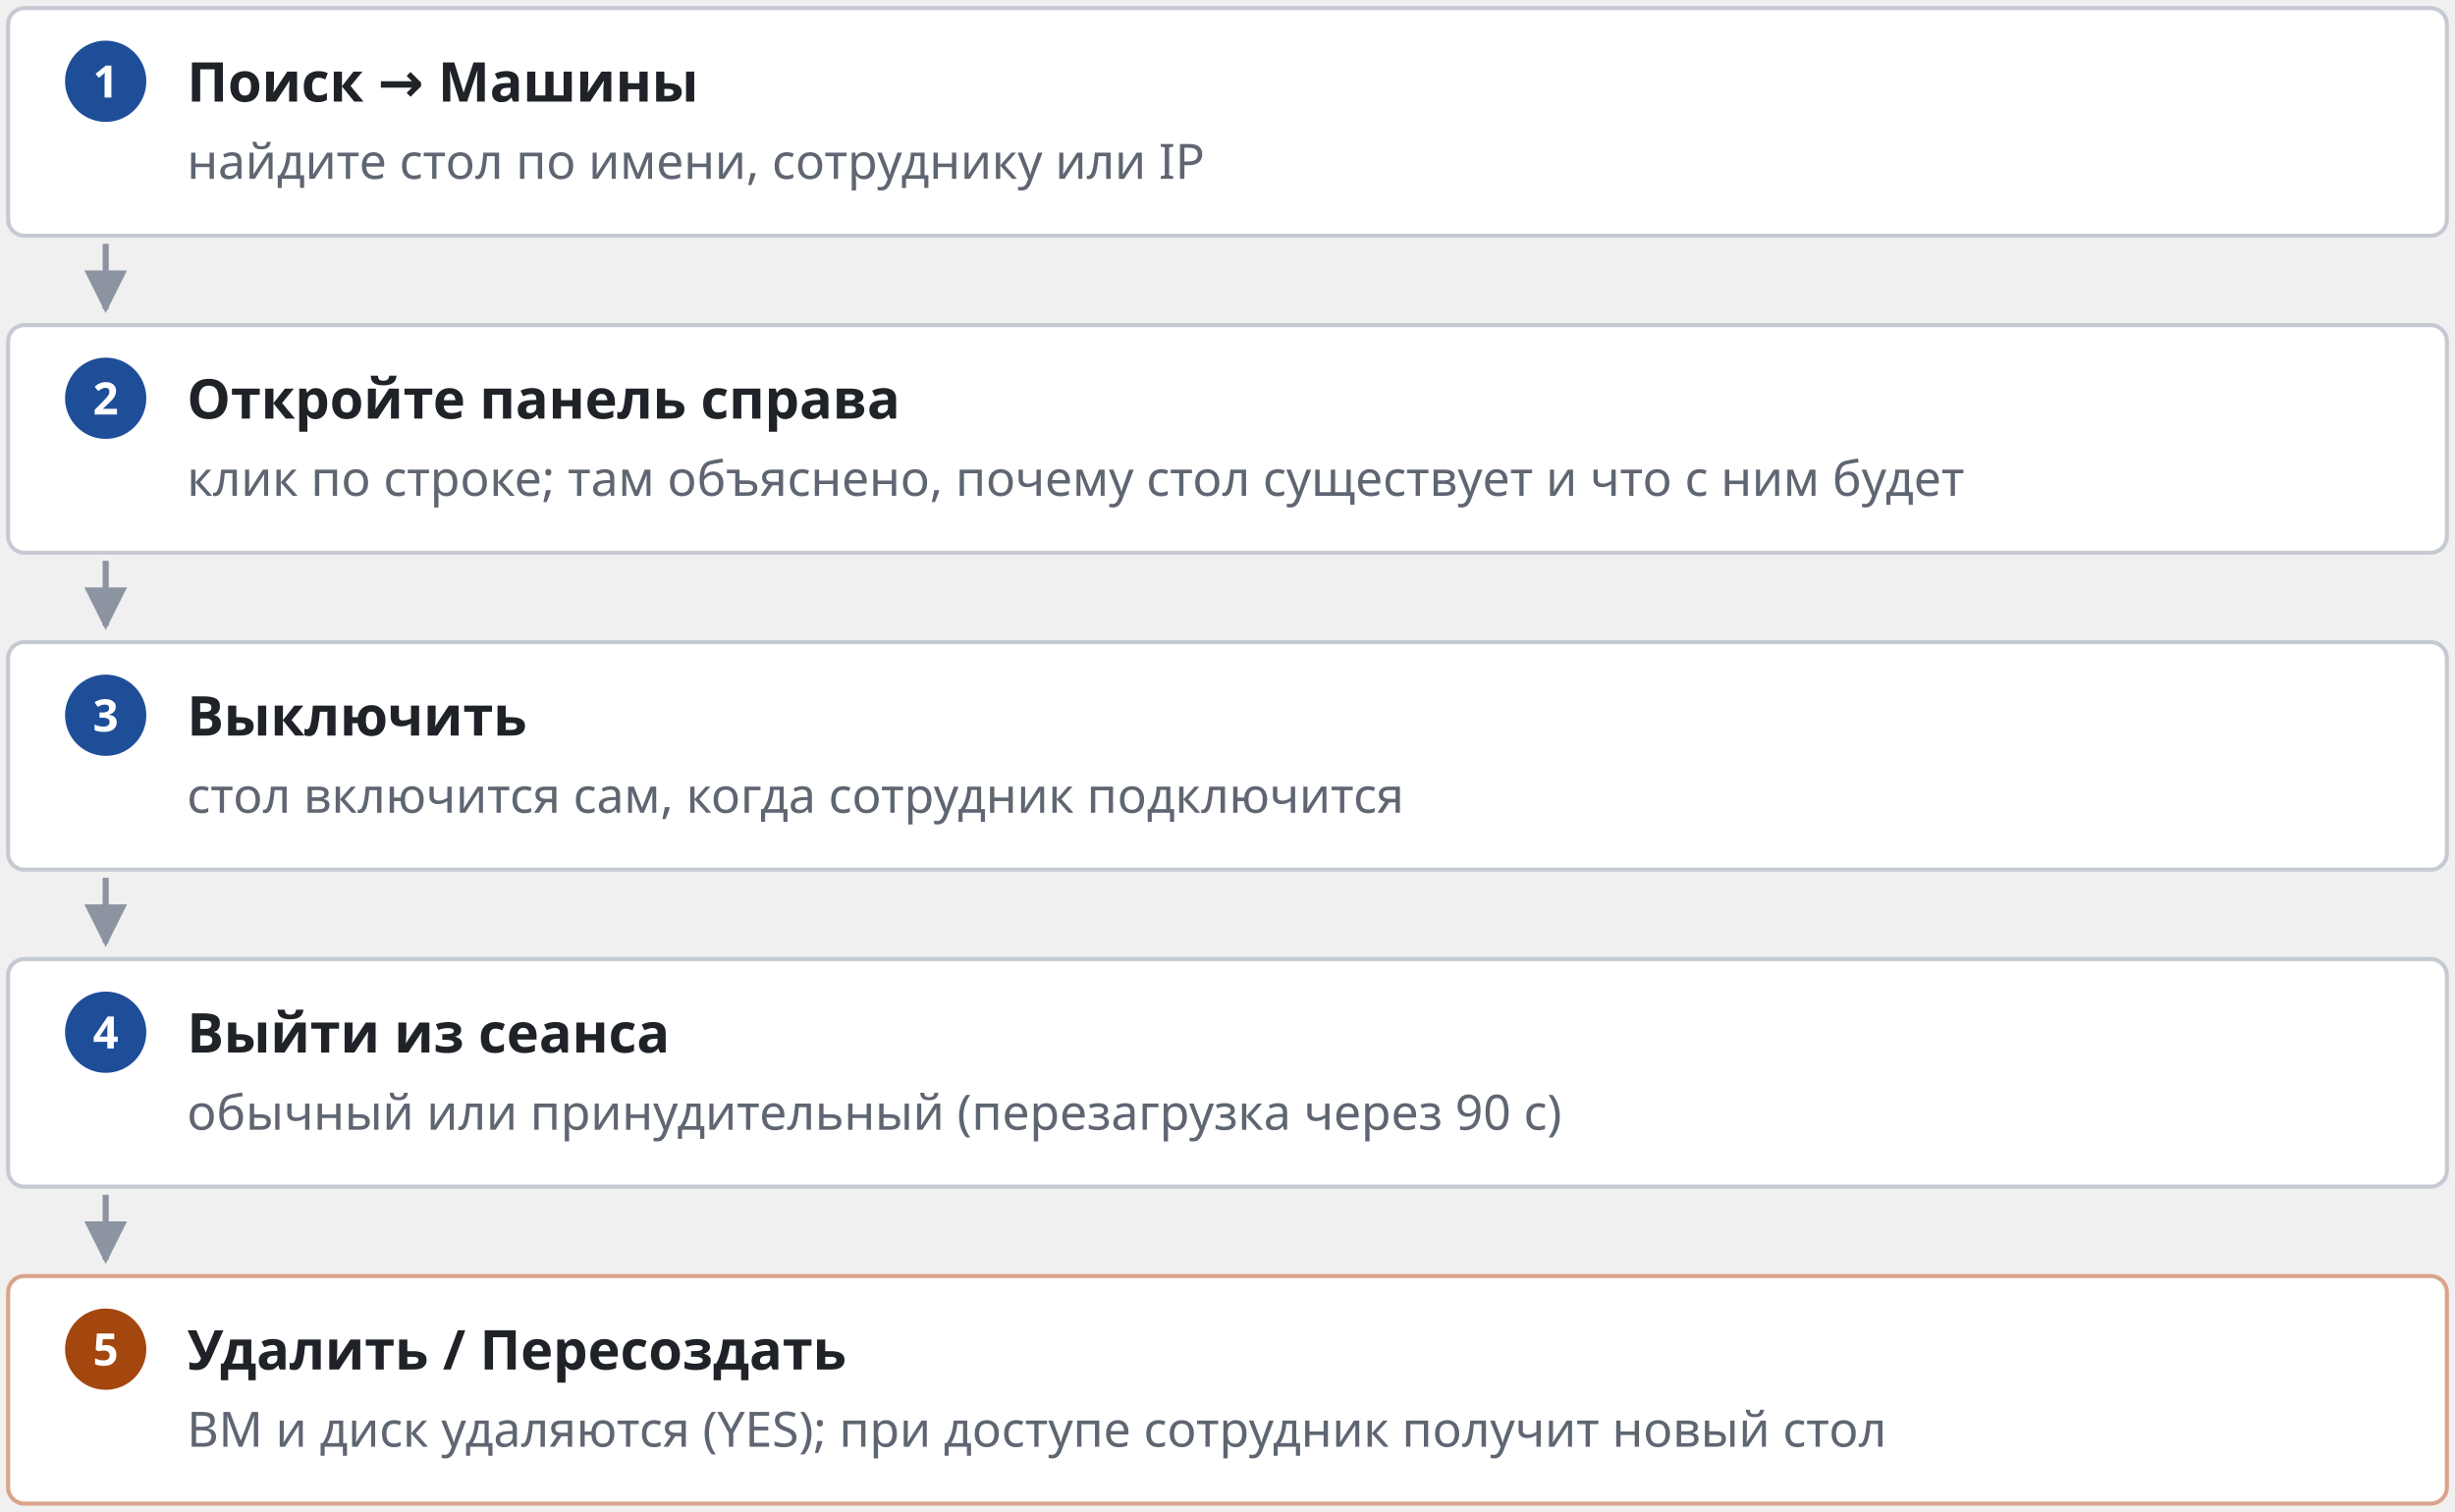
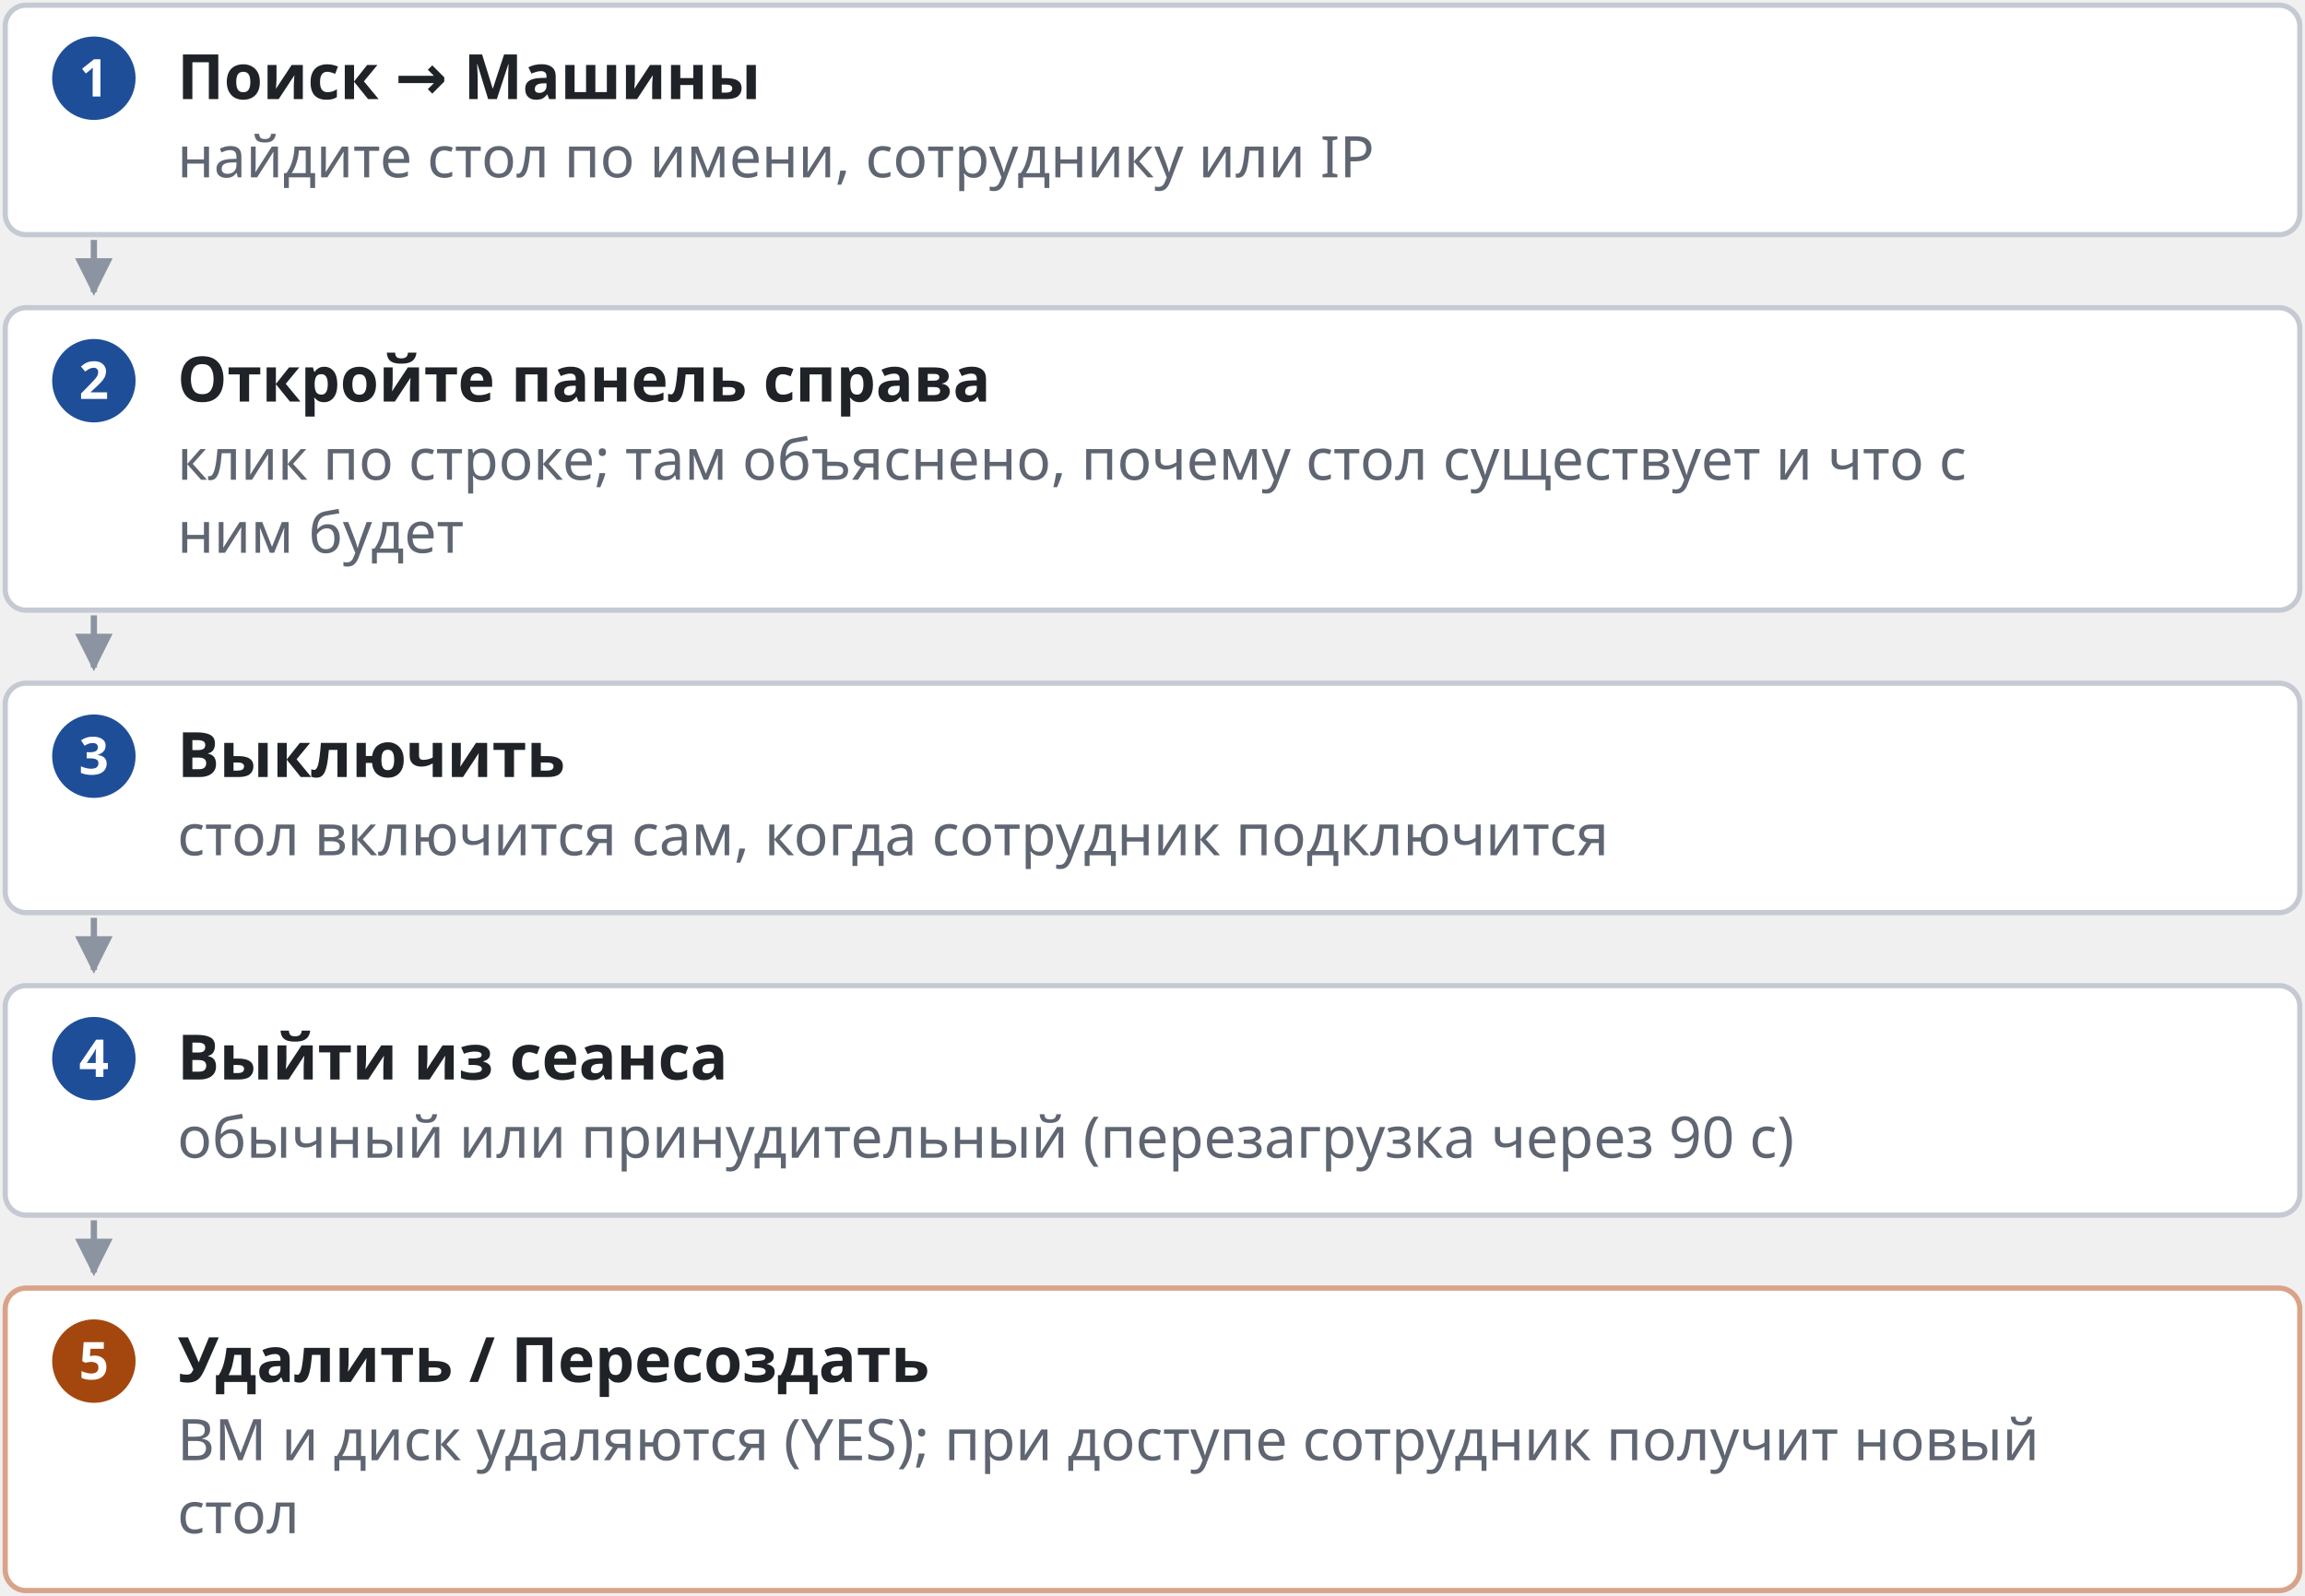
- <svg xmlns="http://www.w3.org/2000/svg" viewBox="0 0 604 372" width="100%" style="max-width:604px;font-family:IBM Plex Sans,sans-serif" role="img" aria-label="Схема: 5 шагов, они перечислены ниже">
+ <svg xmlns="http://www.w3.org/2000/svg" viewBox="0 0 442 306" width="442" height="306" style="max-width:100%;height:auto;font-family:IBM Plex Sans,sans-serif" role="img" aria-label="Схема: 5 шагов, они перечислены ниже">
  <defs>
-     <marker id="ha" viewBox="0 0 10 10" refX="9" refY="5" markerWidth="7" markerHeight="7" orient="auto">
+     <marker id="ha" viewBox="0 0 10 10" refX="9" refY="5" markerWidth="6" markerHeight="6" orient="auto">
      <path d="M0,0 L10,5 L0,10 z" fill="#8C94A1" />
    </marker>
  </defs>
-   <rect x="2" y="2" width="600" height="56" rx="4" fill="#FFFFFF" stroke="#C5CAD2" />
-   <circle cx="26" cy="20" r="10" fill="#1F4E99" />
-   <text x="26" y="24" font-size="11" font-weight="600" fill="#fff" text-anchor="middle">1</text>
-   <text x="46" y="25" font-size="13.5" font-weight="600" fill="#1F2328">Поиск → Машины</text>
-   <text x="46" y="44" font-size="12" fill="#5F6672">найдите стол по имени, сотруднику или IP</text>
-   <path d="M26 60 v16" stroke="#8C94A1" stroke-width="1.5" marker-end="url(#ha)" />
-   <rect x="2" y="80" width="600" height="56" rx="4" fill="#FFFFFF" stroke="#C5CAD2" />
-   <circle cx="26" cy="98" r="10" fill="#1F4E99" />
-   <text x="26" y="102" font-size="11" font-weight="600" fill="#fff" text-anchor="middle">2</text>
-   <text x="46" y="103" font-size="13.5" font-weight="600" fill="#1F2328">Откройте панель справа</text>
-   <text x="46" y="122" font-size="12" fill="#5F6672">клик по строке; там объяснено, почему стол существует и что с ним будет</text>
-   <path d="M26 138 v16" stroke="#8C94A1" stroke-width="1.5" marker-end="url(#ha)" />
-   <rect x="2" y="158" width="600" height="56" rx="4" fill="#FFFFFF" stroke="#C5CAD2" />
-   <circle cx="26" cy="176" r="10" fill="#1F4E99" />
-   <text x="26" y="180" font-size="11" font-weight="600" fill="#fff" text-anchor="middle">3</text>
-   <text x="46" y="181" font-size="13.5" font-weight="600" fill="#1F2328">Выключить</text>
-   <text x="46" y="200" font-size="12" fill="#5F6672">стол включится сам, когда сотрудник подключится</text>
-   <path d="M26 216 v16" stroke="#8C94A1" stroke-width="1.5" marker-end="url(#ha)" />
-   <rect x="2" y="236" width="600" height="56" rx="4" fill="#FFFFFF" stroke="#C5CAD2" />
-   <circle cx="26" cy="254" r="10" fill="#1F4E99" />
-   <text x="26" y="258" font-size="11" font-weight="600" fill="#fff" text-anchor="middle">4</text>
-   <text x="46" y="259" font-size="13.5" font-weight="600" fill="#1F2328">Выйти из сеанса</text>
-   <text x="46" y="278" font-size="12" fill="#5F6672">обычный или принудительный (перезагрузка через 90 с)</text>
-   <path d="M26 294 v16" stroke="#8C94A1" stroke-width="1.5" marker-end="url(#ha)" />
-   <rect x="2" y="314" width="600" height="56" rx="4" fill="#FFFFFF" stroke="#D9A38A" />
-   <circle cx="26" cy="332" r="10" fill="#A3470E" />
-   <text x="26" y="336" font-size="11" font-weight="600" fill="#fff" text-anchor="middle">5</text>
-   <text x="46" y="337" font-size="13.5" font-weight="600" fill="#1F2328">Удалить / Пересоздать</text>
-   <text x="46" y="356" font-size="12" fill="#5F6672">ВМ и диск удаляются (YES); при доступе сотрудник получит новый стол</text>
+   <rect x="1" y="1" width="440" height="44" rx="4" fill="#FFFFFF" stroke="#C5CAD2" />
+   <circle cx="18" cy="15" r="8" fill="#1F4E99" />
+   <text x="18" y="18.5" font-size="10" font-weight="600" fill="#fff" text-anchor="middle">1</text>
+   <text x="34" y="19" font-size="12" font-weight="600" fill="#1F2328">Поиск → Машины</text>
+   <text x="34" y="34" font-size="11" fill="#5F6672">найдите стол по имени, сотруднику или IP</text>
+   <path d="M18 46 v10" stroke="#8C94A1" stroke-width="1.2" marker-end="url(#ha)" />
+   <rect x="1" y="59" width="440" height="58" rx="4" fill="#FFFFFF" stroke="#C5CAD2" />
+   <circle cx="18" cy="73" r="8" fill="#1F4E99" />
+   <text x="18" y="76.5" font-size="10" font-weight="600" fill="#fff" text-anchor="middle">2</text>
+   <text x="34" y="77" font-size="12" font-weight="600" fill="#1F2328">Откройте панель справа</text>
+   <text x="34" y="92" font-size="11" fill="#5F6672">клик по строке; там объяснено, почему стол существует и что с</text>
+   <text x="34" y="106" font-size="11" fill="#5F6672">ним будет</text>
+   <path d="M18 118 v10" stroke="#8C94A1" stroke-width="1.2" marker-end="url(#ha)" />
+   <rect x="1" y="131" width="440" height="44" rx="4" fill="#FFFFFF" stroke="#C5CAD2" />
+   <circle cx="18" cy="145" r="8" fill="#1F4E99" />
+   <text x="18" y="148.5" font-size="10" font-weight="600" fill="#fff" text-anchor="middle">3</text>
+   <text x="34" y="149" font-size="12" font-weight="600" fill="#1F2328">Выключить</text>
+   <text x="34" y="164" font-size="11" fill="#5F6672">стол включится сам, когда сотрудник подключится</text>
+   <path d="M18 176 v10" stroke="#8C94A1" stroke-width="1.2" marker-end="url(#ha)" />
+   <rect x="1" y="189" width="440" height="44" rx="4" fill="#FFFFFF" stroke="#C5CAD2" />
+   <circle cx="18" cy="203" r="8" fill="#1F4E99" />
+   <text x="18" y="206.5" font-size="10" font-weight="600" fill="#fff" text-anchor="middle">4</text>
+   <text x="34" y="207" font-size="12" font-weight="600" fill="#1F2328">Выйти из сеанса</text>
+   <text x="34" y="222" font-size="11" fill="#5F6672">обычный или принудительный (перезагрузка через 90 с)</text>
+   <path d="M18 234 v10" stroke="#8C94A1" stroke-width="1.2" marker-end="url(#ha)" />
+   <rect x="1" y="247" width="440" height="58" rx="4" fill="#FFFFFF" stroke="#D9A38A" />
+   <circle cx="18" cy="261" r="8" fill="#A3470E" />
+   <text x="18" y="264.5" font-size="10" font-weight="600" fill="#fff" text-anchor="middle">5</text>
+   <text x="34" y="265" font-size="12" font-weight="600" fill="#1F2328">Удалить / Пересоздать</text>
+   <text x="34" y="280" font-size="11" fill="#5F6672">ВМ и диск удаляются (YES); при доступе сотрудник получит новый</text>
+   <text x="34" y="294" font-size="11" fill="#5F6672">стол</text>
</svg>
